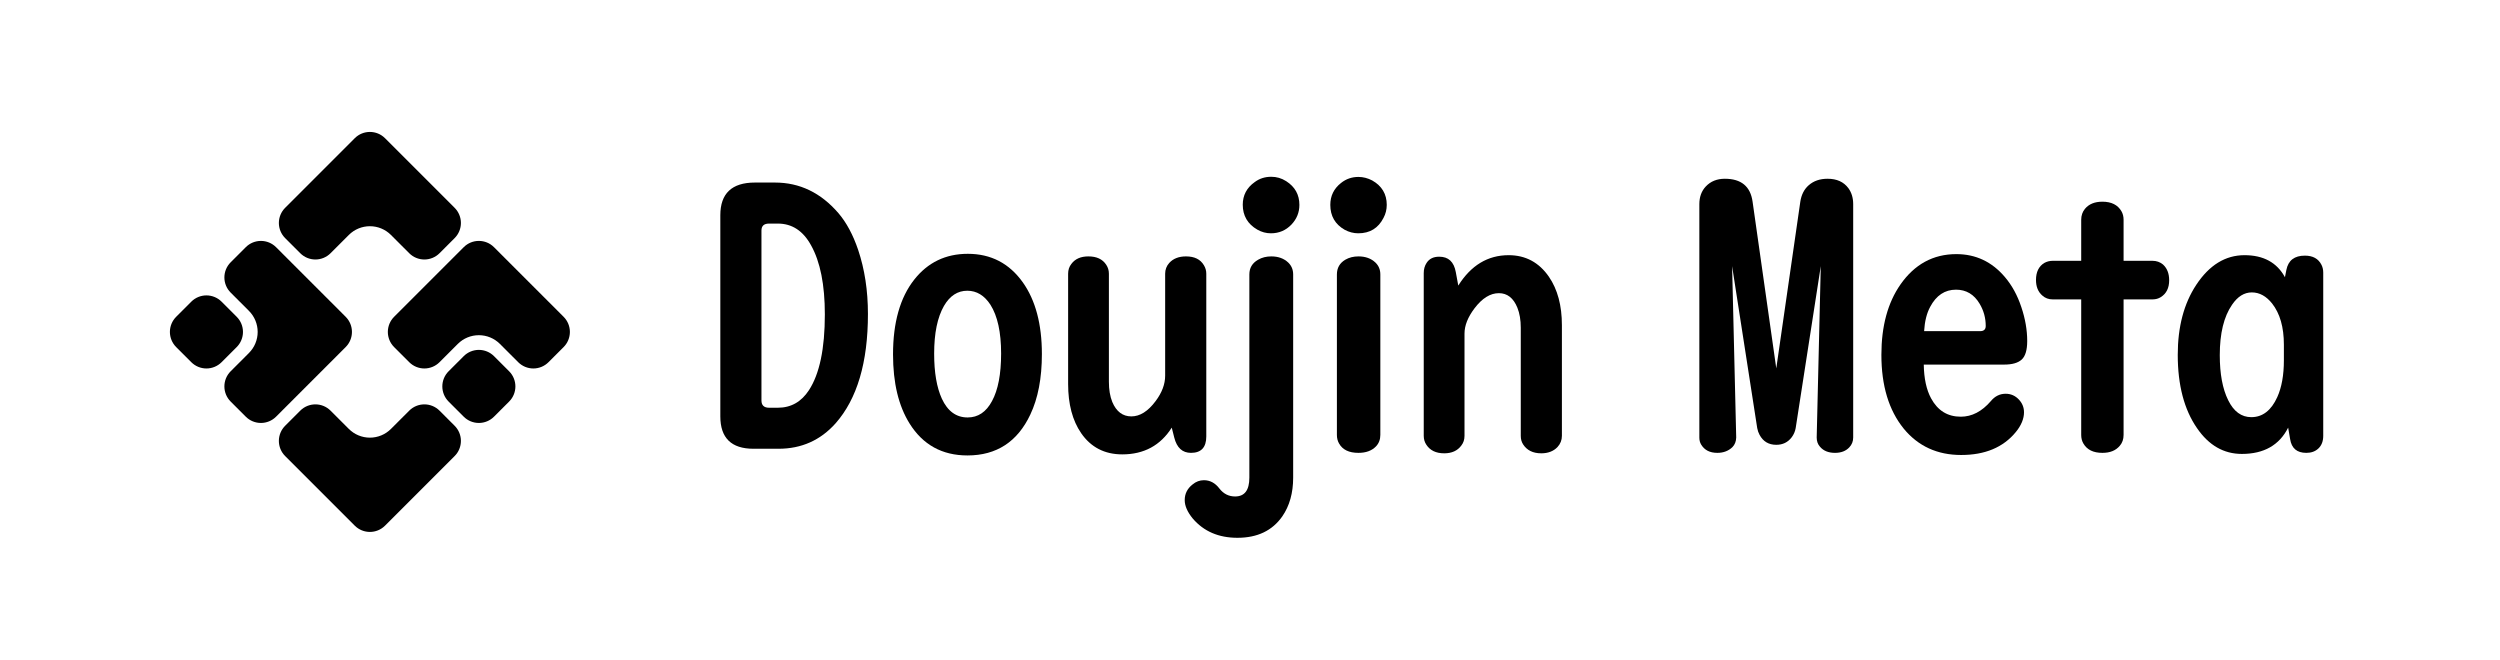
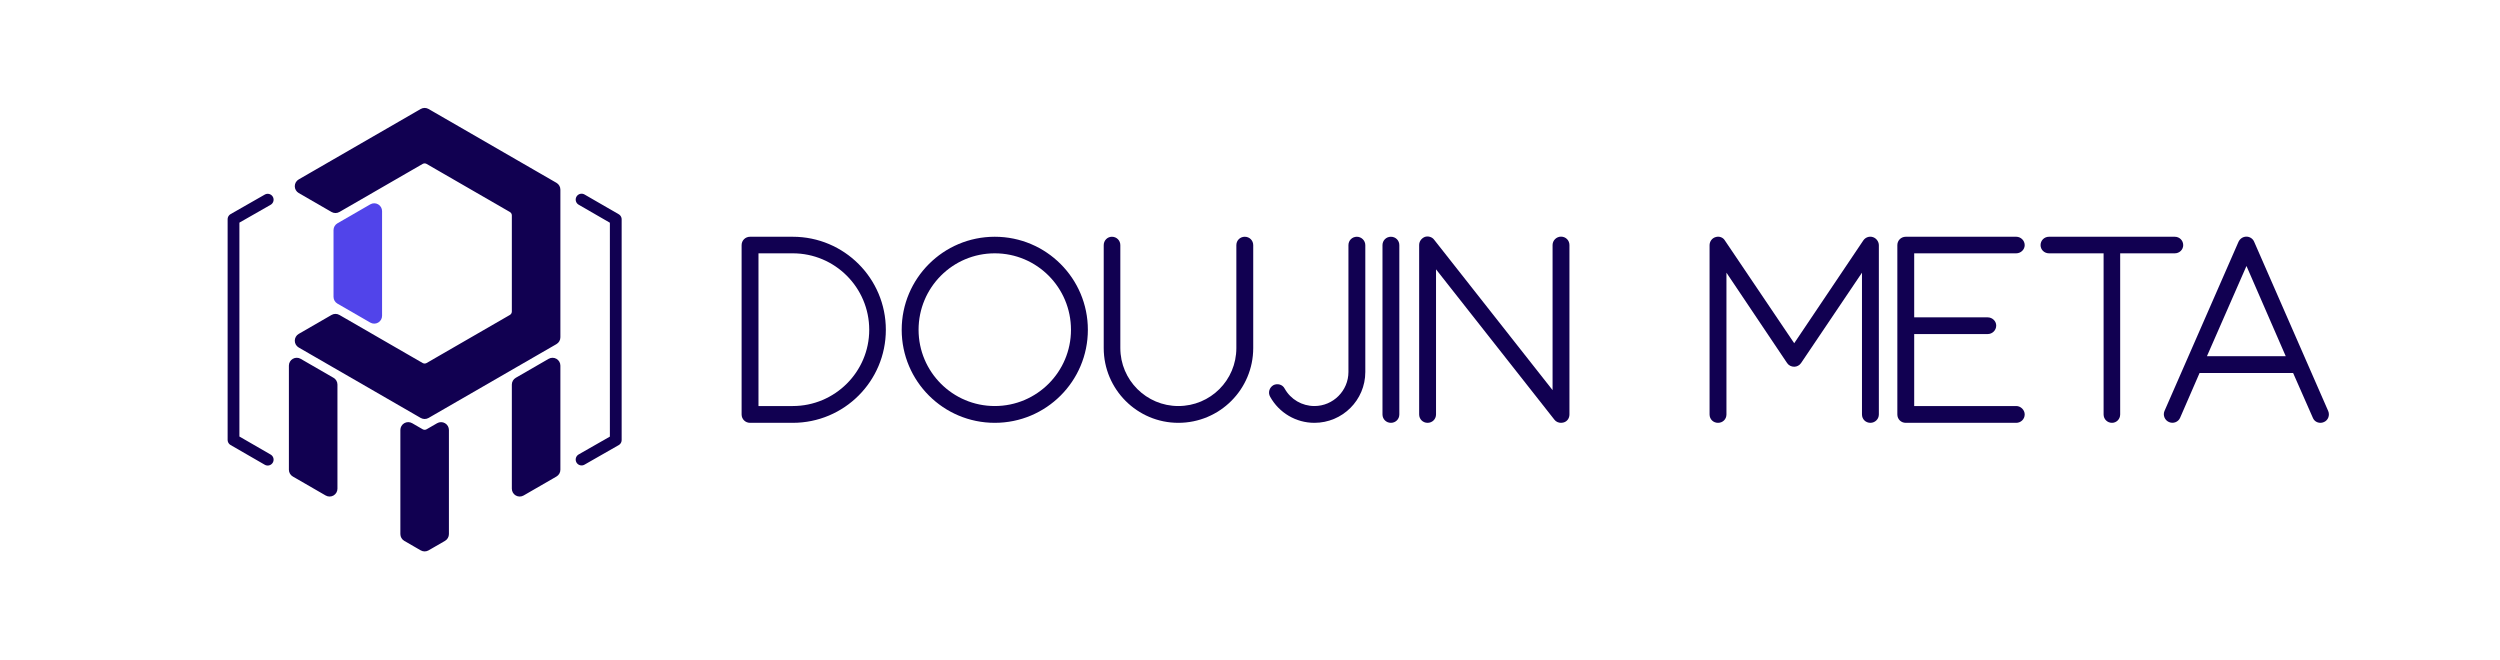
- <svg xmlns="http://www.w3.org/2000/svg" width="100%" height="100%" viewBox="0 0 1819 480" version="1.1" xml:space="preserve" style="fill-rule:evenodd;clip-rule:evenodd;stroke-linejoin:round;stroke-miterlimit:2;">
+ <svg xmlns="http://www.w3.org/2000/svg" width="100%" height="100%" viewBox="0 0 1820 480" version="1.1" xml:space="preserve" style="fill-rule:evenodd;clip-rule:evenodd;stroke-linecap:round;stroke-linejoin:round;stroke-miterlimit:2;">
  <g transform="matrix(1,0,0,1,0,-1100)">
-     <g transform="matrix(0.86619,0,0,0.48,0,581.6)">
+     <g transform="matrix(0.866667,0,0,0.48,0,581.6)">
      <rect id="Logo.Text" x="0" y="1080" width="2100" height="1000" style="fill:none;" />
      <g id="Logo.Text1">
-         <g transform="matrix(12.7633,0,0,23.0322,-6480,-34686.6)">
-           <path d="M557.387,1564.91L558.711,1564.91C560.336,1564.91 561.727,1565.58 562.883,1566.92C563.414,1567.54 563.848,1568.35 564.184,1569.34C564.613,1570.62 564.828,1572.02 564.828,1573.56C564.828,1576.75 564.117,1579.15 562.695,1580.76C561.703,1581.87 560.453,1582.43 558.945,1582.43L557.293,1582.43C555.84,1582.43 555.113,1581.72 555.113,1580.3L555.113,1567.06C555.113,1565.63 555.871,1564.91 557.387,1564.91ZM557.82,1568.07L557.82,1579.25C557.82,1579.57 557.988,1579.73 558.324,1579.73L558.898,1579.73C559.766,1579.73 560.449,1579.34 560.949,1578.57C561.645,1577.5 561.992,1575.84 561.992,1573.59C561.992,1571.64 561.691,1570.13 561.09,1569.05C560.566,1568.09 559.836,1567.61 558.898,1567.61L558.324,1567.61C557.988,1567.61 557.82,1567.76 557.82,1568.07Z" style="fill-rule:nonzero;" />
+         <g transform="matrix(9.40457,0,0,16.9805,-4328.49,-20795.7)">
+           <path d="M531.062,1326.05L527.247,1326.05C526.823,1326.05 526.493,1325.72 526.493,1325.3L526.493,1310.18C526.493,1309.76 526.823,1309.43 527.247,1309.43L531.062,1309.43C535.655,1309.43 539.376,1313.15 539.376,1317.74C539.376,1322.33 535.655,1326.05 531.062,1326.05ZM528,1324.55L531.062,1324.55C534.83,1324.55 537.892,1321.49 537.892,1317.74C537.892,1313.97 534.83,1310.91 531.062,1310.91L528,1310.91L528,1324.55Z" style="fill:rgb(17,0,81);fill-rule:nonzero;" />
+           <path d="M549.106,1326.05C544.513,1326.05 540.792,1322.33 540.792,1317.74C540.792,1313.15 544.513,1309.43 549.106,1309.43C553.699,1309.43 557.42,1313.15 557.42,1317.74C557.42,1322.33 553.699,1326.05 549.106,1326.05ZM549.106,1310.91C545.338,1310.91 542.299,1313.97 542.299,1317.74C542.299,1321.49 545.338,1324.55 549.106,1324.55C552.874,1324.55 555.912,1321.49 555.912,1317.74C555.912,1313.97 552.874,1310.91 549.106,1310.91Z" style="fill:rgb(17,0,81);fill-rule:nonzero;" />
+           <path d="M565.501,1326.05C561.827,1326.05 558.836,1323.06 558.836,1319.37L558.836,1310.18C558.836,1309.76 559.166,1309.43 559.566,1309.43C559.99,1309.43 560.32,1309.76 560.32,1310.18L560.32,1319.37C560.32,1322.24 562.652,1324.55 565.501,1324.55C568.375,1324.55 570.683,1322.24 570.683,1319.37L570.683,1310.18C570.683,1309.76 571.012,1309.43 571.436,1309.43C571.86,1309.43 572.19,1309.76 572.19,1310.18L572.19,1319.37C572.19,1323.06 569.199,1326.05 565.501,1326.05Z" style="fill:rgb(17,0,81);fill-rule:nonzero;" />
+           <path d="M577.657,1326.05C576.009,1326.05 574.502,1325.16 573.701,1323.72C573.489,1323.35 573.631,1322.9 573.984,1322.69C574.337,1322.5 574.808,1322.62 574.996,1322.99C575.538,1323.96 576.55,1324.55 577.657,1324.55C579.329,1324.55 580.694,1323.18 580.694,1321.51L580.694,1310.18C580.694,1309.76 581.024,1309.43 581.448,1309.43C581.848,1309.43 582.201,1309.76 582.201,1310.18L582.201,1321.51C582.201,1324.03 580.153,1326.05 577.657,1326.05Z" style="fill:rgb(17,0,81);fill-rule:nonzero;" />
+           <path d="M584.488,1326.05C584.065,1326.05 583.735,1325.72 583.735,1325.3L583.735,1310.18C583.735,1309.76 584.065,1309.43 584.488,1309.43C584.911,1309.43 585.24,1309.76 585.24,1310.18L585.24,1325.3C585.24,1325.72 584.911,1326.05 584.488,1326.05Z" style="fill:rgb(17,0,81);fill-rule:nonzero;" />
+           <path d="M599.68,1326.05C599.468,1326.05 599.233,1325.96 599.092,1325.77L588.517,1312.34L588.517,1325.3C588.517,1325.72 588.187,1326.05 587.763,1326.05C587.339,1326.05 587.01,1325.72 587.01,1325.3L587.01,1310.17C587.01,1309.84 587.222,1309.56 587.528,1309.44C587.811,1309.35 588.164,1309.44 588.352,1309.7L598.927,1323.13L598.927,1310.17C598.927,1309.75 599.28,1309.42 599.68,1309.42C600.104,1309.42 600.434,1309.75 600.434,1310.17L600.434,1325.3C600.434,1325.63 600.246,1325.91 599.939,1326.01C599.845,1326.03 599.775,1326.05 599.68,1326.05Z" style="fill:rgb(17,0,81);fill-rule:nonzero;" />
+           <g transform="matrix(1,0,0,1,-3.03457,0)">
+             <path d="M630.351,1326.05C629.927,1326.05 629.597,1325.73 629.597,1325.3L629.597,1312.64L624.157,1320.71C624.015,1320.92 623.78,1321.04 623.544,1321.04C623.285,1321.04 623.05,1320.92 622.908,1320.71L617.492,1312.64L617.492,1325.3C617.492,1325.73 617.162,1326.05 616.738,1326.05C616.314,1326.05 615.984,1325.73 615.984,1325.3L615.984,1310.19C615.984,1309.86 616.196,1309.55 616.526,1309.46C616.832,1309.36 617.185,1309.48 617.35,1309.76L623.544,1318.94L629.715,1309.76C629.903,1309.48 630.257,1309.36 630.563,1309.46C630.869,1309.55 631.105,1309.86 631.105,1310.19L631.105,1325.3C631.105,1325.73 630.751,1326.05 630.351,1326.05Z" style="fill:rgb(17,0,81);fill-rule:nonzero;" />
+           </g>
+           <g transform="matrix(1,0,0,1,-3.03457,0)">
+             <path d="M643.377,1324.55L634.261,1324.55L634.261,1318.12L640.833,1318.12C641.234,1318.12 641.587,1317.79 641.587,1317.36C641.587,1316.96 641.234,1316.63 640.833,1316.63L634.261,1316.63L634.261,1310.91L643.377,1310.91C643.778,1310.91 644.131,1310.58 644.131,1310.18C644.131,1309.76 643.778,1309.43 643.377,1309.43L633.509,1309.43C633.086,1309.43 632.756,1309.76 632.756,1310.18L632.756,1325.3C632.756,1325.73 633.086,1326.05 633.509,1326.05L643.377,1326.05C643.778,1326.05 644.131,1325.73 644.131,1325.3C644.131,1324.9 643.778,1324.55 643.377,1324.55Z" style="fill:rgb(17,0,81);fill-rule:nonzero;" />
+           </g>
+           <g transform="matrix(1,0,0,1,-3.03457,0)">
+             <path d="M657.535,1309.43L646.301,1309.43C645.877,1309.43 645.548,1309.76 645.548,1310.18C645.548,1310.58 645.877,1310.91 646.301,1310.91L651.178,1310.91L651.178,1325.3C651.178,1325.72 651.507,1326.05 651.93,1326.05C652.33,1326.05 652.659,1325.72 652.659,1325.3L652.659,1310.91L657.535,1310.91C657.959,1310.91 658.289,1310.58 658.289,1310.18C658.289,1309.76 657.959,1309.43 657.535,1309.43Z" style="fill:rgb(17,0,81);fill-rule:nonzero;" />
+           </g>
+           <g transform="matrix(1,0,0,1,-6.20556,0)">
+             <path d="M674.408,1324.99L667.793,1309.87C667.675,1309.59 667.393,1309.42 667.11,1309.42C666.804,1309.42 666.545,1309.59 666.404,1309.87L659.789,1324.99C659.624,1325.37 659.812,1325.82 660.189,1325.98C660.566,1326.15 661.013,1325.98 661.178,1325.61L662.92,1321.6L671.277,1321.6L673.043,1325.61C673.161,1325.89 673.42,1326.05 673.726,1326.05C673.82,1326.05 673.914,1326.03 674.032,1325.98C674.408,1325.82 674.573,1325.37 674.408,1324.99ZM663.579,1320.1L667.11,1312.04L670.618,1320.1L663.579,1320.1Z" style="fill:rgb(17,0,81);fill-rule:nonzero;" />
+           </g>
        </g>
-         <g transform="matrix(12.7633,0,0,23.0322,-6474.23,-34686.6)">
-           <path d="M570.949,1569.6C572.473,1569.6 573.68,1570.23 574.57,1571.48C575.406,1572.66 575.824,1574.23 575.824,1576.2C575.824,1577.78 575.57,1579.11 575.062,1580.18C574.219,1581.97 572.84,1582.87 570.926,1582.87C569.262,1582.87 567.992,1582.17 567.117,1580.77C566.391,1579.61 566.027,1578.1 566.027,1576.22C566.027,1574.12 566.492,1572.48 567.422,1571.3C568.312,1570.17 569.488,1569.6 570.949,1569.6ZM570.914,1572.03C570.281,1572.03 569.769,1572.36 569.379,1573.03C568.949,1573.78 568.734,1574.82 568.734,1576.17C568.734,1577.41 568.902,1578.39 569.238,1579.13C569.621,1579.96 570.187,1580.37 570.937,1580.37C571.625,1580.37 572.16,1580.01 572.543,1579.29C572.941,1578.56 573.141,1577.52 573.141,1576.16C573.141,1574.76 572.906,1573.69 572.437,1572.95C572.039,1572.34 571.531,1572.03 570.914,1572.03Z" style="fill-rule:nonzero;" />
-         </g>
-         <g transform="matrix(12.7633,0,0,23.0322,-6474.23,-34686.6)">
-           <path d="M584.371,1581.04C583.629,1582.21 582.543,1582.8 581.113,1582.8C579.949,1582.8 579.047,1582.33 578.406,1581.4C577.836,1580.57 577.551,1579.49 577.551,1578.17L577.551,1570.91C577.551,1570.66 577.621,1570.45 577.761,1570.27C578.011,1569.93 578.386,1569.77 578.886,1569.77C579.426,1569.77 579.816,1569.95 580.058,1570.32C580.176,1570.5 580.234,1570.69 580.234,1570.91L580.234,1578.02C580.234,1578.54 580.308,1578.98 580.457,1579.35C580.722,1579.98 581.14,1580.3 581.711,1580.3C582.273,1580.3 582.804,1579.97 583.304,1579.3C583.726,1578.74 583.937,1578.18 583.937,1577.62L583.937,1570.91C583.937,1570.64 584.027,1570.4 584.207,1570.2C584.472,1569.91 584.84,1569.77 585.308,1569.77C585.863,1569.77 586.258,1569.96 586.492,1570.36C586.593,1570.53 586.644,1570.71 586.644,1570.91L586.644,1581.62C586.644,1582.34 586.308,1582.7 585.636,1582.7C585.074,1582.7 584.707,1582.37 584.535,1581.69L584.371,1581.04Z" style="fill-rule:nonzero;" />
-         </g>
-         <g transform="matrix(12.7633,0,0,23.0322,-6513.79,-34686.6)">
-           <path d="M595.461,1570.96L595.461,1584.33C595.461,1585.34 595.222,1586.19 594.746,1586.88C594.089,1587.82 593.105,1588.29 591.793,1588.29C590.558,1588.29 589.578,1587.87 588.851,1587.02C588.5,1586.59 588.324,1586.19 588.324,1585.81C588.324,1585.39 588.496,1585.05 588.839,1584.78C589.066,1584.59 589.316,1584.5 589.589,1584.5C589.988,1584.5 590.328,1584.68 590.609,1585.05C590.882,1585.4 591.226,1585.57 591.64,1585.57C592.265,1585.57 592.578,1585.16 592.578,1584.33L592.578,1570.96C592.578,1570.53 592.769,1570.21 593.152,1569.99C593.41,1569.84 593.699,1569.77 594.019,1569.77C594.472,1569.77 594.843,1569.9 595.132,1570.17C595.351,1570.38 595.461,1570.64 595.461,1570.96ZM594.019,1564.53C594.363,1564.53 594.691,1564.62 595.003,1564.82C595.582,1565.19 595.871,1565.71 595.871,1566.38C595.871,1566.88 595.695,1567.31 595.343,1567.68C594.976,1568.06 594.527,1568.25 593.996,1568.25C593.683,1568.25 593.386,1568.17 593.105,1568.01C592.464,1567.64 592.144,1567.09 592.144,1566.37C592.144,1565.75 592.406,1565.25 592.929,1564.88C593.25,1564.64 593.613,1564.53 594.019,1564.53Z" style="fill-rule:nonzero;" />
-         </g>
-         <g transform="matrix(12.7633,0,0,23.0322,-6573.12,-34686.6)">
-           <path d="M605.847,1570.96L605.847,1581.52C605.847,1581.82 605.749,1582.08 605.554,1582.28C605.281,1582.56 604.898,1582.7 604.406,1582.7C603.788,1582.7 603.363,1582.5 603.128,1582.08C603.035,1581.92 602.988,1581.73 602.988,1581.52L602.988,1570.96C602.988,1570.53 603.171,1570.21 603.538,1569.99C603.796,1569.84 604.085,1569.77 604.406,1569.77C604.859,1569.77 605.23,1569.9 605.519,1570.17C605.738,1570.38 605.847,1570.64 605.847,1570.96ZM604.406,1564.54C604.718,1564.54 605.019,1564.62 605.308,1564.77C605.949,1565.13 606.269,1565.67 606.269,1566.38C606.269,1566.68 606.199,1566.97 606.058,1567.23C605.714,1567.91 605.16,1568.25 604.394,1568.25C604.081,1568.25 603.785,1568.17 603.503,1568.02C602.871,1567.66 602.554,1567.11 602.554,1566.38C602.554,1565.79 602.788,1565.31 603.257,1564.94C603.593,1564.67 603.976,1564.54 604.406,1564.54Z" style="fill-rule:nonzero;" />
-         </g>
-         <g transform="matrix(12.7633,0,0,23.0322,-6602.83,-34686.6)">
-           <path d="M613.304,1571.69C614.14,1570.36 615.245,1569.69 616.62,1569.69C617.738,1569.69 618.62,1570.17 619.269,1571.11C619.839,1571.94 620.124,1573 620.124,1574.3L620.124,1581.58C620.124,1581.86 620.027,1582.11 619.831,1582.32C619.573,1582.59 619.218,1582.73 618.765,1582.73C618.218,1582.73 617.82,1582.53 617.57,1582.14C617.468,1581.98 617.417,1581.8 617.417,1581.58L617.417,1574.46C617.417,1573.96 617.343,1573.52 617.195,1573.15C616.937,1572.51 616.531,1572.19 615.976,1572.19C615.413,1572.19 614.878,1572.52 614.37,1573.19C613.933,1573.77 613.714,1574.32 613.714,1574.85L613.714,1581.58C613.714,1581.83 613.644,1582.04 613.503,1582.22C613.253,1582.56 612.878,1582.73 612.378,1582.73C611.839,1582.73 611.448,1582.54 611.206,1582.17C611.089,1582 611.031,1581.8 611.031,1581.58L611.031,1570.87C611.031,1570.61 611.093,1570.39 611.218,1570.2C611.398,1569.92 611.675,1569.79 612.05,1569.79C612.652,1569.79 613.015,1570.12 613.14,1570.8L613.304,1571.69Z" style="fill-rule:nonzero;" />
-         </g>
-         <g transform="matrix(12.7633,0,0,23.0322,-6660.18,-34686.6)">
-           <path d="M635.819,1570.41L636.089,1581.69C636.081,1581.95 635.999,1582.16 635.843,1582.32C635.585,1582.57 635.253,1582.7 634.847,1582.7C634.355,1582.7 633.999,1582.52 633.78,1582.15C633.702,1582.02 633.663,1581.87 633.663,1581.69L633.663,1566.33C633.663,1565.86 633.804,1565.47 634.085,1565.17C634.405,1564.83 634.823,1564.66 635.339,1564.66C636.417,1564.66 637.026,1565.16 637.167,1566.17L638.726,1577.14L640.308,1566.17C640.378,1565.71 640.562,1565.35 640.858,1565.09C641.187,1564.8 641.601,1564.66 642.101,1564.66C642.702,1564.66 643.159,1564.86 643.472,1565.28C643.683,1565.57 643.788,1565.92 643.788,1566.33L643.788,1581.69C643.788,1581.94 643.702,1582.16 643.53,1582.34C643.304,1582.58 642.991,1582.7 642.593,1582.7C642.163,1582.7 641.831,1582.57 641.597,1582.29C641.456,1582.13 641.386,1581.93 641.386,1581.69L641.655,1570.41L640.003,1581.07C639.964,1581.29 639.878,1581.49 639.745,1581.67C639.487,1582.01 639.148,1582.17 638.726,1582.17C638.226,1582.17 637.858,1581.95 637.624,1581.51C637.554,1581.38 637.503,1581.24 637.472,1581.07L635.819,1570.41Z" style="fill-rule:nonzero;" />
-         </g>
-         <g transform="matrix(12.7633,0,0,23.0322,-6652.1,-34686.6)">
-           <path d="M647.8,1576.89C647.815,1577.81 647.976,1578.55 648.28,1579.11C648.718,1579.92 649.37,1580.32 650.237,1580.32C650.964,1580.32 651.624,1579.98 652.218,1579.29C652.483,1578.97 652.808,1578.81 653.19,1578.81C653.534,1578.81 653.823,1578.94 654.058,1579.19C654.284,1579.43 654.397,1579.71 654.397,1580.03C654.397,1580.45 654.218,1580.89 653.858,1581.33C653.03,1582.34 651.831,1582.84 650.261,1582.84C648.69,1582.84 647.429,1582.26 646.476,1581.1C645.499,1579.89 645.011,1578.28 645.011,1576.25C645.011,1574.36 645.429,1572.82 646.265,1571.62C647.194,1570.29 648.421,1569.62 649.944,1569.62C651.218,1569.62 652.28,1570.12 653.132,1571.12C653.601,1571.67 653.964,1572.33 654.222,1573.11C654.479,1573.87 654.608,1574.62 654.608,1575.34C654.608,1575.93 654.487,1576.34 654.245,1576.56C654.003,1576.78 653.62,1576.89 653.097,1576.89L647.8,1576.89ZM647.823,1574.69L651.515,1574.69C651.757,1574.69 651.878,1574.57 651.878,1574.35C651.878,1573.82 651.745,1573.34 651.479,1572.89C651.112,1572.27 650.593,1571.96 649.921,1571.96C649.186,1571.96 648.62,1572.34 648.222,1573.09C647.995,1573.51 647.862,1574.04 647.823,1574.69Z" style="fill-rule:nonzero;" />
-         </g>
-         <g transform="matrix(12.7633,0,0,23.0322,-6671.11,-34686.6)">
-           <path d="M659.651,1570.06L659.651,1567.36C659.651,1567.08 659.733,1566.84 659.897,1566.64C660.163,1566.32 660.546,1566.17 661.046,1566.17C661.639,1566.17 662.057,1566.38 662.3,1566.8C662.393,1566.96 662.44,1567.15 662.44,1567.36L662.44,1570.06L664.339,1570.06C664.604,1570.06 664.835,1570.14 665.03,1570.3C665.303,1570.55 665.44,1570.89 665.44,1571.34C665.44,1571.85 665.257,1572.22 664.889,1572.45C664.733,1572.55 664.55,1572.6 664.339,1572.6L662.44,1572.6L662.44,1581.52C662.44,1581.8 662.358,1582.04 662.194,1582.23C661.928,1582.55 661.546,1582.7 661.046,1582.7C660.452,1582.7 660.034,1582.5 659.792,1582.08C659.698,1581.92 659.651,1581.73 659.651,1581.52L659.651,1572.6L657.776,1572.6C657.511,1572.6 657.28,1572.52 657.085,1572.34C656.811,1572.1 656.675,1571.76 656.675,1571.32C656.675,1570.8 656.858,1570.42 657.225,1570.2C657.389,1570.11 657.573,1570.06 657.776,1570.06L659.651,1570.06Z" style="fill-rule:nonzero;" />
-         </g>
-         <g transform="matrix(12.7633,0,0,23.0322,-6687.13,-34686.6)">
-           <path d="M674.315,1571.14L674.409,1570.66C674.534,1570.03 674.94,1569.72 675.628,1569.72C676.151,1569.72 676.514,1569.92 676.717,1570.32C676.796,1570.47 676.835,1570.65 676.835,1570.84L676.835,1581.58C676.835,1581.93 676.729,1582.21 676.518,1582.41C676.307,1582.61 676.042,1582.7 675.721,1582.7C675.104,1582.7 674.749,1582.4 674.655,1581.79L674.526,1581.04C673.948,1582.19 672.932,1582.77 671.479,1582.77C670.292,1582.77 669.307,1582.21 668.526,1581.07C667.682,1579.85 667.26,1578.24 667.26,1576.25C667.26,1574.4 667.667,1572.87 668.479,1571.64C669.338,1570.34 670.397,1569.69 671.655,1569.69C672.897,1569.69 673.784,1570.17 674.315,1571.14ZM674.245,1576.61L674.245,1575.58C674.245,1574.43 673.987,1573.53 673.471,1572.87C673.088,1572.39 672.643,1572.14 672.135,1572.14C671.635,1572.14 671.202,1572.41 670.835,1572.95C670.296,1573.73 670.026,1574.83 670.026,1576.27C670.026,1577.5 670.21,1578.49 670.577,1579.23C670.944,1579.98 671.452,1580.35 672.1,1580.35C672.842,1580.35 673.413,1579.91 673.811,1579.03C674.1,1578.39 674.245,1577.58 674.245,1576.61Z" style="fill-rule:nonzero;" />
-         </g>
-         <g transform="matrix(0.190699,0.344128,-0.190699,0.344128,299.268,2016.76)">
-           <g id="Logo">
-             <path d="M-686.66,-1120C-668.981,-1120 -652.025,-1112.98 -639.524,-1100.48C-627.023,-1087.97 -620,-1071.02 -620,-1053.34C-620,-1031.88 -620,-1008.12 -620,-986.66C-620,-968.981 -627.023,-952.025 -639.524,-939.524C-652.025,-927.023 -668.981,-920 -686.66,-920C-711.592,-920 -740.381,-920 -767.246,-920C-791.846,-920 -815.438,-910.228 -832.833,-892.833C-850.228,-875.438 -860,-851.846 -860,-827.246C-860,-800.381 -860,-771.592 -860,-746.66C-860,-728.981 -867.023,-712.025 -879.524,-699.524C-892.025,-687.023 -908.981,-680 -926.66,-680L-993.34,-680C-1011.02,-680 -1027.97,-687.023 -1040.48,-699.524C-1052.98,-712.025 -1060,-728.981 -1060,-746.66C-1060,-829.603 -1060,-970.397 -1060,-1053.34C-1060,-1090.15 -1030.15,-1120 -993.34,-1120L-686.66,-1120ZM-140,-986.66C-140,-968.981 -147.023,-952.025 -159.524,-939.524C-172.025,-927.023 -188.981,-920 -206.66,-920C-231.592,-920 -260.381,-920 -287.246,-920C-311.846,-920 -335.438,-910.228 -352.833,-892.833C-370.228,-875.438 -380,-851.846 -380,-827.246C-380,-800.381 -380,-771.592 -380,-746.66C-380,-728.981 -387.023,-712.025 -399.524,-699.524C-412.025,-687.023 -428.981,-680 -446.66,-680C-468.116,-680 -491.884,-680 -513.34,-680C-531.019,-680 -547.975,-687.023 -560.476,-699.524C-572.977,-712.025 -580,-728.981 -580,-746.66C-580,-829.603 -580,-970.397 -580,-1053.34C-580,-1090.15 -550.155,-1120 -513.34,-1120L-206.66,-1120C-188.981,-1120 -172.025,-1112.98 -159.524,-1100.48C-147.023,-1087.97 -140,-1071.02 -140,-1053.34C-140,-1031.88 -140,-1008.12 -140,-986.66ZM-513.34,-200C-531.019,-200 -547.975,-207.023 -560.476,-219.524C-572.977,-232.025 -580,-248.981 -580,-266.66C-580,-288.116 -580,-311.884 -580,-333.34C-580,-351.019 -572.977,-367.975 -560.476,-380.476C-547.975,-392.977 -531.019,-400 -513.34,-400C-488.408,-400 -459.619,-400 -432.754,-400C-408.154,-400 -384.562,-409.772 -367.167,-427.167C-349.772,-444.562 -340,-468.154 -340,-492.754C-340,-519.619 -340,-548.408 -340,-573.34C-340,-591.019 -332.977,-607.975 -320.476,-620.476C-307.975,-632.977 -291.019,-640 -273.34,-640C-251.884,-640 -228.116,-640 -206.66,-640C-188.981,-640 -172.025,-632.977 -159.524,-620.476C-147.023,-607.975 -140,-591.019 -140,-573.34C-140,-490.397 -140,-349.603 -140,-266.66C-140,-229.845 -169.845,-200 -206.66,-200C-289.603,-200 -430.397,-200 -513.34,-200ZM-753.34,-200C-771.019,-200 -787.975,-207.023 -800.476,-219.524C-812.977,-232.025 -820,-248.981 -820,-266.66C-820,-291.592 -820,-320.381 -820,-347.246C-820,-371.846 -829.772,-395.438 -847.167,-412.833C-864.562,-430.228 -888.154,-440 -912.754,-440C-939.619,-440 -968.408,-440 -993.34,-440C-1011.02,-440 -1027.97,-447.023 -1040.48,-459.524C-1052.98,-472.025 -1060,-488.981 -1060,-506.66L-1060,-573.34C-1060,-591.019 -1052.98,-607.975 -1040.48,-620.476C-1027.97,-632.977 -1011.02,-640 -993.34,-640C-910.397,-640 -769.603,-640 -686.66,-640C-649.845,-640 -620,-610.155 -620,-573.34C-620,-490.397 -620,-349.603 -620,-266.66C-620,-248.981 -627.023,-232.025 -639.524,-219.524C-652.025,-207.023 -668.981,-200 -686.66,-200C-708.116,-200 -731.884,-200 -753.34,-200ZM-140,-746.66C-140,-728.981 -147.023,-712.025 -159.524,-699.524C-172.025,-687.023 -188.981,-680 -206.66,-680C-228.116,-680 -251.884,-680 -273.34,-680C-291.019,-680 -307.975,-687.023 -320.476,-699.524C-332.977,-712.025 -340,-728.981 -340,-746.66C-340,-768.116 -340,-791.884 -340,-813.34C-340,-831.019 -332.977,-847.975 -320.476,-860.476C-307.975,-872.977 -291.019,-880 -273.34,-880C-251.884,-880 -228.116,-880 -206.66,-880C-188.981,-880 -172.025,-872.977 -159.524,-860.476C-147.023,-847.975 -140,-831.019 -140,-813.34C-140,-791.884 -140,-768.116 -140,-746.66ZM-1060,-333.34C-1060,-351.019 -1052.98,-367.975 -1040.48,-380.476C-1027.97,-392.977 -1011.02,-400 -993.34,-400C-971.884,-400 -948.116,-400 -926.66,-400C-908.981,-400 -892.025,-392.977 -879.524,-380.476C-867.023,-367.975 -860,-351.019 -860,-333.34C-860,-311.884 -860,-288.116 -860,-266.66C-860,-248.981 -867.023,-232.025 -879.524,-219.524C-892.025,-207.023 -908.981,-200 -926.66,-200C-948.116,-200 -971.884,-200 -993.34,-200C-1011.02,-200 -1027.97,-207.023 -1040.48,-219.524C-1052.98,-232.025 -1060,-248.981 -1060,-266.66C-1060,-288.116 -1060,-311.884 -1060,-333.34Z" />
+         <g transform="matrix(0.411956,0,0,0.743809,-306.551,1208.1)">
+           <g transform="matrix(1,0,0,1,1110,3.41061e-13)">
+             <path d="M820,234.752L889.711,275L889.711,725L820,764.825" style="fill:none;stroke:rgb(17,0,81);stroke-width:24px;" />
+           </g>
+           <g transform="matrix(-1,0,0,-1,2110,999.788)">
+             <path d="M820,234.752L889.711,275L889.711,725L820,764.825" style="fill:none;stroke:rgb(17,0,81);stroke-width:24px;" />
+           </g>
+           <g transform="matrix(1,0,0,1,1110,-1.7053e-13)">
+             <path d="M245.202,217.892C241.489,215.749 239.202,211.787 239.202,207.5C239.202,203.213 241.489,199.251 245.202,197.108C299.642,165.677 460.851,72.602 494,53.464C497.713,51.321 502.287,51.321 506,53.464C542.154,74.338 730.644,183.162 766.798,204.036C770.511,206.179 772.798,210.141 772.798,214.428L772.798,515.572C772.798,519.859 770.511,523.821 766.798,525.964C730.645,546.837 542.165,655.656 506.012,676.529C502.299,678.673 497.725,678.673 494.012,676.529C460.863,657.391 299.654,564.317 245.214,532.885C241.501,530.742 239.214,526.78 239.214,522.493C239.214,518.206 241.501,514.244 245.214,512.101C265.917,500.148 298.774,481.178 312.187,473.434C315.9,471.29 320.474,471.29 324.187,473.434C351.292,489.083 461.031,552.441 461.994,552.996C461.996,552.998 461.999,552.998 462.002,552.997C462.004,552.993 462.007,552.987 462.007,552.987C462.007,552.987 483.294,565.277 494,571.458C497.713,573.602 502.287,573.602 506,571.458C533.601,555.523 648.197,489.361 675.798,473.425C679.511,471.282 681.798,467.32 681.798,463.033C681.798,431.162 681.798,298.838 681.798,266.967C681.798,262.68 679.511,258.718 675.798,256.575C648.197,240.639 533.601,174.477 506,158.542C502.287,156.398 497.713,156.398 494,158.542C483.297,164.721 462.022,177.005 462.007,177.013C462.007,177.013 462.006,177.013 462.006,177.012C462.006,177.012 462.006,177.011 462.006,177.011C462.005,177.009 462.004,177.007 462.003,177.005C461.999,177.003 461.995,177.003 461.992,177.005C460.876,177.649 351.273,240.929 324.187,256.566C320.474,258.71 315.9,258.71 312.187,256.566C298.772,248.821 265.908,229.847 245.202,217.892Z" style="fill:rgb(17,0,81);stroke:rgb(17,0,81);stroke-width:8px;" />
+           </g>
+           <g transform="matrix(1,0,0,1,1110,-1.7053e-13)">
+             <path d="M227.202,573.293C227.202,569.006 229.489,565.044 233.202,562.901C236.915,560.757 241.489,560.757 245.202,562.901C265.912,574.858 298.785,593.837 312.202,601.583C315.915,603.727 318.202,607.688 318.202,611.976L318.202,824.254C318.202,828.541 315.915,832.503 312.202,834.647C308.489,836.79 303.915,836.79 300.202,834.647C279.492,822.69 246.619,803.71 233.202,795.964C229.489,793.821 227.202,789.859 227.202,785.572L227.202,573.293Z" style="fill:rgb(17,0,81);stroke:rgb(17,0,81);stroke-width:8px;" />
+           </g>
+           <g transform="matrix(1,0,0,1,1110,-1.7053e-13)">
+             <path d="M454.5,704.524C454.5,700.237 456.787,696.275 460.5,694.131C464.213,691.988 468.787,691.988 472.5,694.131C480.145,698.545 488.54,703.392 494.024,706.558C497.737,708.702 502.311,708.702 506.024,706.558C511.497,703.398 519.871,698.563 527.5,694.159C531.213,692.015 535.787,692.015 539.5,694.159C543.213,696.302 545.5,700.264 545.5,704.551C545.5,755.622 545.5,885.384 545.5,916.802C545.5,921.09 543.213,925.051 539.5,927.195C530.785,932.226 514.715,941.504 506,946.536C502.287,948.679 497.713,948.679 494,946.536C485.285,941.504 469.215,932.226 460.5,927.195C456.787,925.051 454.5,921.09 454.5,916.802C454.5,885.382 454.5,755.599 454.5,704.524Z" style="fill:rgb(17,0,81);stroke:rgb(17,0,81);stroke-width:8px;" />
+           </g>
+           <g transform="matrix(1,0,0,1,1110,-1.7053e-13)">
+             <path d="M681.798,612.003C681.798,607.716 684.085,603.754 687.798,601.611C701.215,593.864 734.088,574.885 754.798,562.928C758.511,560.785 763.085,560.785 766.798,562.928C770.511,565.072 772.798,569.033 772.798,573.321C772.798,624.391 772.798,754.154 772.798,785.572C772.798,789.859 770.511,793.821 766.798,795.964C753.381,803.71 720.508,822.69 699.798,834.647C696.085,836.79 691.511,836.79 687.798,834.647C684.085,832.503 681.798,828.541 681.798,824.254C681.798,773.184 681.798,643.421 681.798,612.003Z" style="fill:rgb(17,0,81);stroke:rgb(17,0,81);stroke-width:8px;" />
+           </g>
+           <g transform="matrix(1,0,0,1,1110,-1.7053e-13)">
+             <path d="M318.202,296.972C318.202,292.685 320.489,288.724 324.202,286.58C337.619,278.834 370.492,259.854 391.202,247.897C394.915,245.754 399.489,245.754 403.202,247.897C406.915,250.041 409.202,254.003 409.202,258.29C409.202,306.176 409.202,423.824 409.202,471.71C409.202,475.997 406.915,479.959 403.202,482.103C399.489,484.246 394.915,484.246 391.202,482.103C370.492,470.146 337.619,451.166 324.202,443.42C320.489,441.276 318.202,437.315 318.202,433.028C318.202,407.947 318.202,322.053 318.202,296.972Z" style="fill:rgb(81,68,234);stroke:rgb(81,68,234);stroke-width:8px;" />
          </g>
        </g>
      </g>
    </g>
  </g>
</svg>
